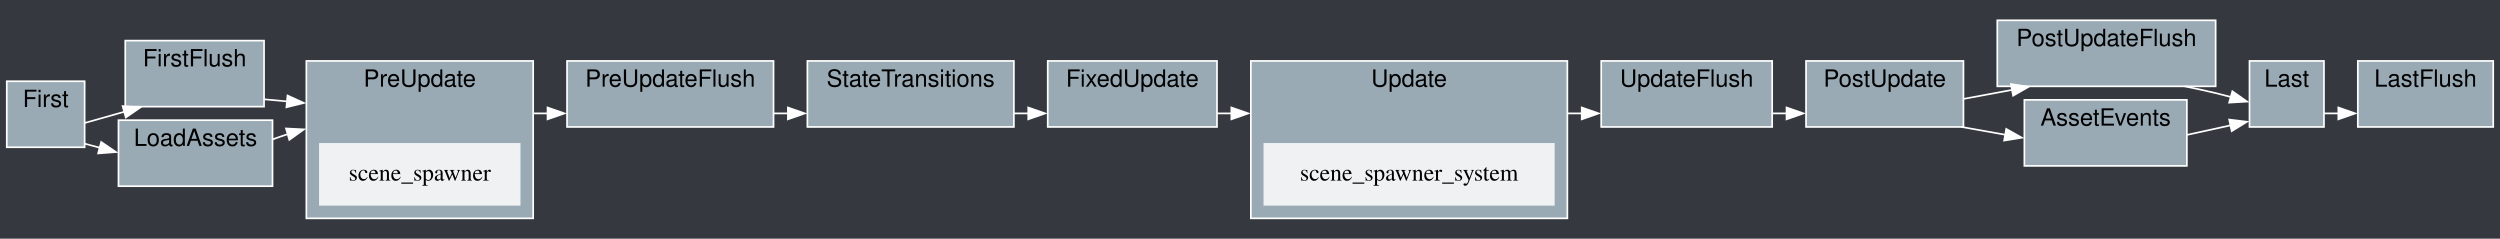
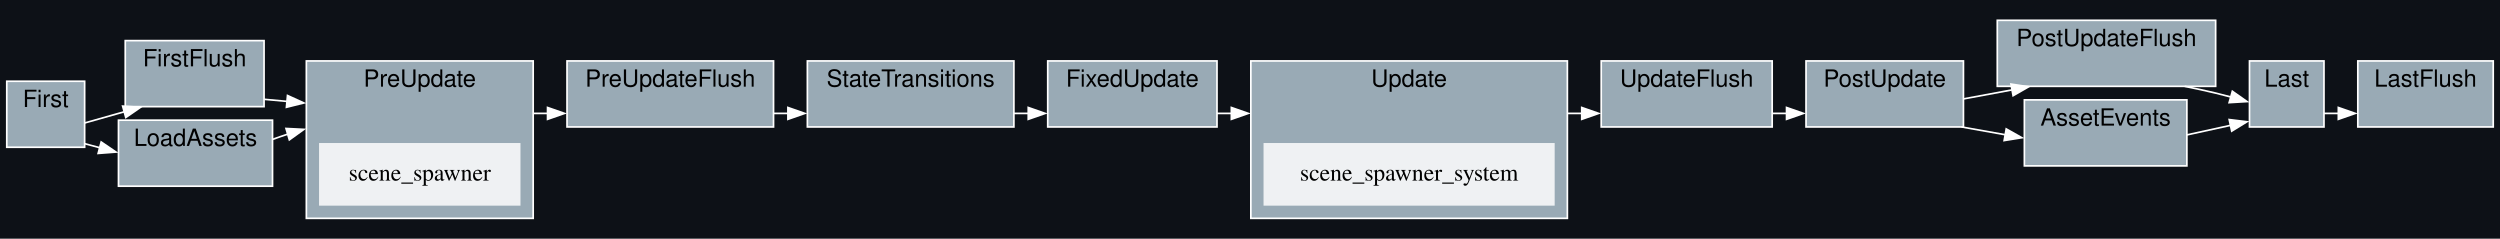
<svg xmlns="http://www.w3.org/2000/svg" width="1477pt" height="141pt" viewBox="0.00 0.00 1477.00 141.00">
  <g id="graph0" class="graph" transform="scale(1 1) rotate(0) translate(4 137)">
-     <polygon fill="#35393f" stroke="none" points="-4,4 -4,-137 1473,-137 1473,4 -4,4" />
+     <polygon fill="#0d1117" stroke="none" points="-4,4 -4,-137 1473,-137 1473,4 -4,4" />
    <g id="clust1" class="cluster">
      <polygon fill="#99aab5" stroke="white" points="70,-74 70,-113 152,-113 152,-74 70,-74" />
      <text text-anchor="middle" x="111" y="-97.8" font-family="Helvetica,sans-Serif" font-size="14.00">FirstFlush</text>
    </g>
    <g id="clust2" class="cluster">
      <polygon fill="#99aab5" stroke="white" points="331,-62 331,-101 453,-101 453,-62 331,-62" />
      <text text-anchor="middle" x="392" y="-85.8" font-family="Helvetica,sans-Serif" font-size="14.00">PreUpdateFlush</text>
    </g>
    <g id="clust3" class="cluster">
      <polygon fill="#99aab5" stroke="white" points="942,-62 942,-101 1043,-101 1043,-62 942,-62" />
      <text text-anchor="middle" x="992.5" y="-85.8" font-family="Helvetica,sans-Serif" font-size="14.00">UpdateFlush</text>
    </g>
    <g id="clust4" class="cluster">
      <polygon fill="#99aab5" stroke="white" points="1176,-86 1176,-125 1305,-125 1305,-86 1176,-86" />
      <text text-anchor="middle" x="1240.5" y="-109.8" font-family="Helvetica,sans-Serif" font-size="14.00">PostUpdateFlush</text>
    </g>
    <g id="clust5" class="cluster">
      <polygon fill="#99aab5" stroke="white" points="1389,-62 1389,-101 1469,-101 1469,-62 1389,-62" />
      <text text-anchor="middle" x="1429" y="-85.8" font-family="Helvetica,sans-Serif" font-size="14.00">LastFlush</text>
    </g>
    <g id="clust6" class="cluster">
      <polygon fill="#99aab5" stroke="white" points="0,-50 0,-89 46,-89 46,-50 0,-50" />
      <text text-anchor="middle" x="23" y="-73.8" font-family="Helvetica,sans-Serif" font-size="14.00">First</text>
    </g>
    <g id="clust7" class="cluster">
      <polygon fill="#99aab5" stroke="white" points="177,-8 177,-101 311,-101 311,-8 177,-8" />
      <text text-anchor="middle" x="244" y="-85.8" font-family="Helvetica,sans-Serif" font-size="14.00">PreUpdate</text>
    </g>
    <g id="clust8" class="cluster">
      <polygon fill="#99aab5" stroke="white" points="473,-62 473,-101 595,-101 595,-62 473,-62" />
      <text text-anchor="middle" x="534" y="-85.8" font-family="Helvetica,sans-Serif" font-size="14.00">StateTransitions</text>
    </g>
    <g id="clust9" class="cluster">
      <polygon fill="#99aab5" stroke="white" points="615,-62 615,-101 715,-101 715,-62 615,-62" />
      <text text-anchor="middle" x="665" y="-85.8" font-family="Helvetica,sans-Serif" font-size="14.00">FixedUpdate</text>
    </g>
    <g id="clust10" class="cluster">
      <polygon fill="#99aab5" stroke="white" points="735,-8 735,-101 922,-101 922,-8 735,-8" />
      <text text-anchor="middle" x="828.5" y="-85.8" font-family="Helvetica,sans-Serif" font-size="14.00">Update</text>
    </g>
    <g id="clust11" class="cluster">
      <polygon fill="#99aab5" stroke="white" points="1063,-62 1063,-101 1156,-101 1156,-62 1063,-62" />
      <text text-anchor="middle" x="1109.5" y="-85.8" font-family="Helvetica,sans-Serif" font-size="14.00">PostUpdate</text>
    </g>
    <g id="clust12" class="cluster">
      <polygon fill="#99aab5" stroke="white" points="1325,-62 1325,-101 1369,-101 1369,-62 1325,-62" />
      <text text-anchor="middle" x="1347" y="-85.8" font-family="Helvetica,sans-Serif" font-size="14.00">Last</text>
    </g>
    <g id="clust13" class="cluster">
      <polygon fill="#99aab5" stroke="white" points="66,-27 66,-66 157,-66 157,-27 66,-27" />
      <text text-anchor="middle" x="111.5" y="-50.8" font-family="Helvetica,sans-Serif" font-size="14.00">LoadAssets</text>
    </g>
    <g id="clust14" class="cluster">
      <polygon fill="#99aab5" stroke="white" points="1192,-39 1192,-78 1288,-78 1288,-39 1192,-39" />
      <text text-anchor="middle" x="1240" y="-62.8" font-family="Helvetica,sans-Serif" font-size="14.00">AssetEvents</text>
    </g>
    <g id="edge2" class="edge">
      <path fill="none" stroke="white" d="M152,-78.34C156.38,-77.93 160.95,-77.52 165.6,-77.09" />
      <polygon fill="white" stroke="white" points="165.86,-80.58 175.49,-76.18 165.22,-73.61 165.86,-80.58" />
    </g>
    <g id="edge4" class="edge">
      <path fill="none" stroke="white" d="M453,-70C455.88,-70 458.78,-70 461.68,-70" />
      <polygon fill="white" stroke="white" points="461.49,-73.5 471.49,-70 461.49,-66.5 461.49,-73.5" />
    </g>
    <g id="edge8" class="edge">
      <path fill="none" stroke="white" d="M1043,-70C1045.92,-70 1048.88,-70 1051.82,-70" />
      <polygon fill="white" stroke="white" points="1051.49,-73.5 1061.49,-70 1051.49,-66.5 1051.49,-73.5" />
    </g>
    <g id="edge10" class="edge">
      <path fill="none" stroke="white" d="M1286.71,-86C1292.88,-84.76 1299.11,-83.41 1305,-82 1307.97,-81.29 1311.04,-80.5 1314.11,-79.67" />
      <polygon fill="white" stroke="white" points="1314.88,-83.09 1323.55,-76.99 1312.97,-76.35 1314.88,-83.09" />
    </g>
    <g id="edge1" class="edge">
      <path fill="none" stroke="white" d="M46,-64.34C52.44,-66.18 59.5,-68.18 66,-70 67.17,-70.33 68.36,-70.66 69.55,-70.99" />
      <polygon fill="white" stroke="white" points="68.45,-74.32 79.02,-73.6 70.31,-67.57 68.45,-74.32" />
    </g>
    <g id="edge13" class="edge">
      <path fill="none" stroke="white" d="M46,-52.12C48.89,-51.34 51.94,-50.53 55.09,-49.68" />
      <polygon fill="white" stroke="white" points="55.78,-53.12 64.54,-47.16 53.98,-46.36 55.78,-53.12" />
    </g>
    <g id="edge3" class="edge">
      <path fill="none" stroke="white" d="M311,-70C313.95,-70 316.93,-70 319.89,-70" />
      <polygon fill="white" stroke="white" points="319.49,-73.5 329.49,-70 319.49,-66.5 319.49,-73.5" />
    </g>
    <g id="node8" class="node">
      <polygon fill="#eff1f3" stroke="#eff1f3" points="303,-52 185,-52 185,-16 303,-16 303,-52" />
      <text text-anchor="middle" x="244" y="-30.3" font-family="Times,serif" font-size="14.00">scene_spawner</text>
    </g>
    <g id="edge5" class="edge">
      <path fill="none" stroke="white" d="M595,-70C597.86,-70 600.74,-70 603.6,-70" />
      <polygon fill="white" stroke="white" points="603.49,-73.5 613.49,-70 603.49,-66.5 603.49,-73.5" />
    </g>
    <g id="edge6" class="edge">
      <path fill="none" stroke="white" d="M715,-70C717.85,-70 720.75,-70 723.71,-70" />
      <polygon fill="white" stroke="white" points="723.49,-73.5 733.49,-70 723.49,-66.5 723.49,-73.5" />
    </g>
    <g id="edge7" class="edge">
      <path fill="none" stroke="white" d="M922,-70C924.89,-70 927.76,-70 930.59,-70" />
      <polygon fill="white" stroke="white" points="930.49,-73.5 940.49,-70 930.49,-66.5 930.49,-73.5" />
    </g>
    <g id="node12" class="node">
      <polygon fill="#eff1f3" stroke="#eff1f3" points="914,-52 743,-52 743,-16 914,-16 914,-52" />
      <text text-anchor="middle" x="828.5" y="-30.3" font-family="Times,serif" font-size="14.00">scene_spawner_system</text>
    </g>
    <g id="edge9" class="edge">
      <path fill="none" stroke="white" d="M1156,-78.56C1165.41,-80.31 1175.4,-82.17 1185.06,-83.96" />
      <polygon fill="white" stroke="white" points="1184.06,-87.34 1194.53,-85.73 1185.34,-80.46 1184.06,-87.34" />
    </g>
    <g id="edge14" class="edge">
      <path fill="none" stroke="white" d="M1154.87,-62C1163.26,-60.5 1172.15,-58.92 1180.87,-57.36" />
      <polygon fill="white" stroke="white" points="1181.28,-60.85 1190.51,-55.64 1180.05,-53.95 1181.28,-60.85" />
    </g>
    <g id="edge11" class="edge">
      <path fill="none" stroke="white" d="M1369,-70C1371.72,-70 1374.6,-70 1377.56,-70" />
      <polygon fill="white" stroke="white" points="1377.49,-73.5 1387.49,-70 1377.49,-66.5 1377.49,-73.5" />
    </g>
    <g id="edge12" class="edge">
      <path fill="none" stroke="white" d="M157,-54.64C160.07,-55.75 163.17,-56.83 166.28,-57.83" />
      <polygon fill="white" stroke="white" points="164.97,-61.1 175.55,-60.57 166.95,-54.38 164.97,-61.1" />
    </g>
    <g id="edge15" class="edge">
      <path fill="none" stroke="white" d="M1288,-57.3C1296.82,-59.23 1305.85,-61.21 1314.08,-63.01" />
      <polygon fill="white" stroke="white" points="1313.01,-66.36 1323.52,-65.08 1314.5,-59.52 1313.01,-66.36" />
    </g>
  </g>
</svg>
